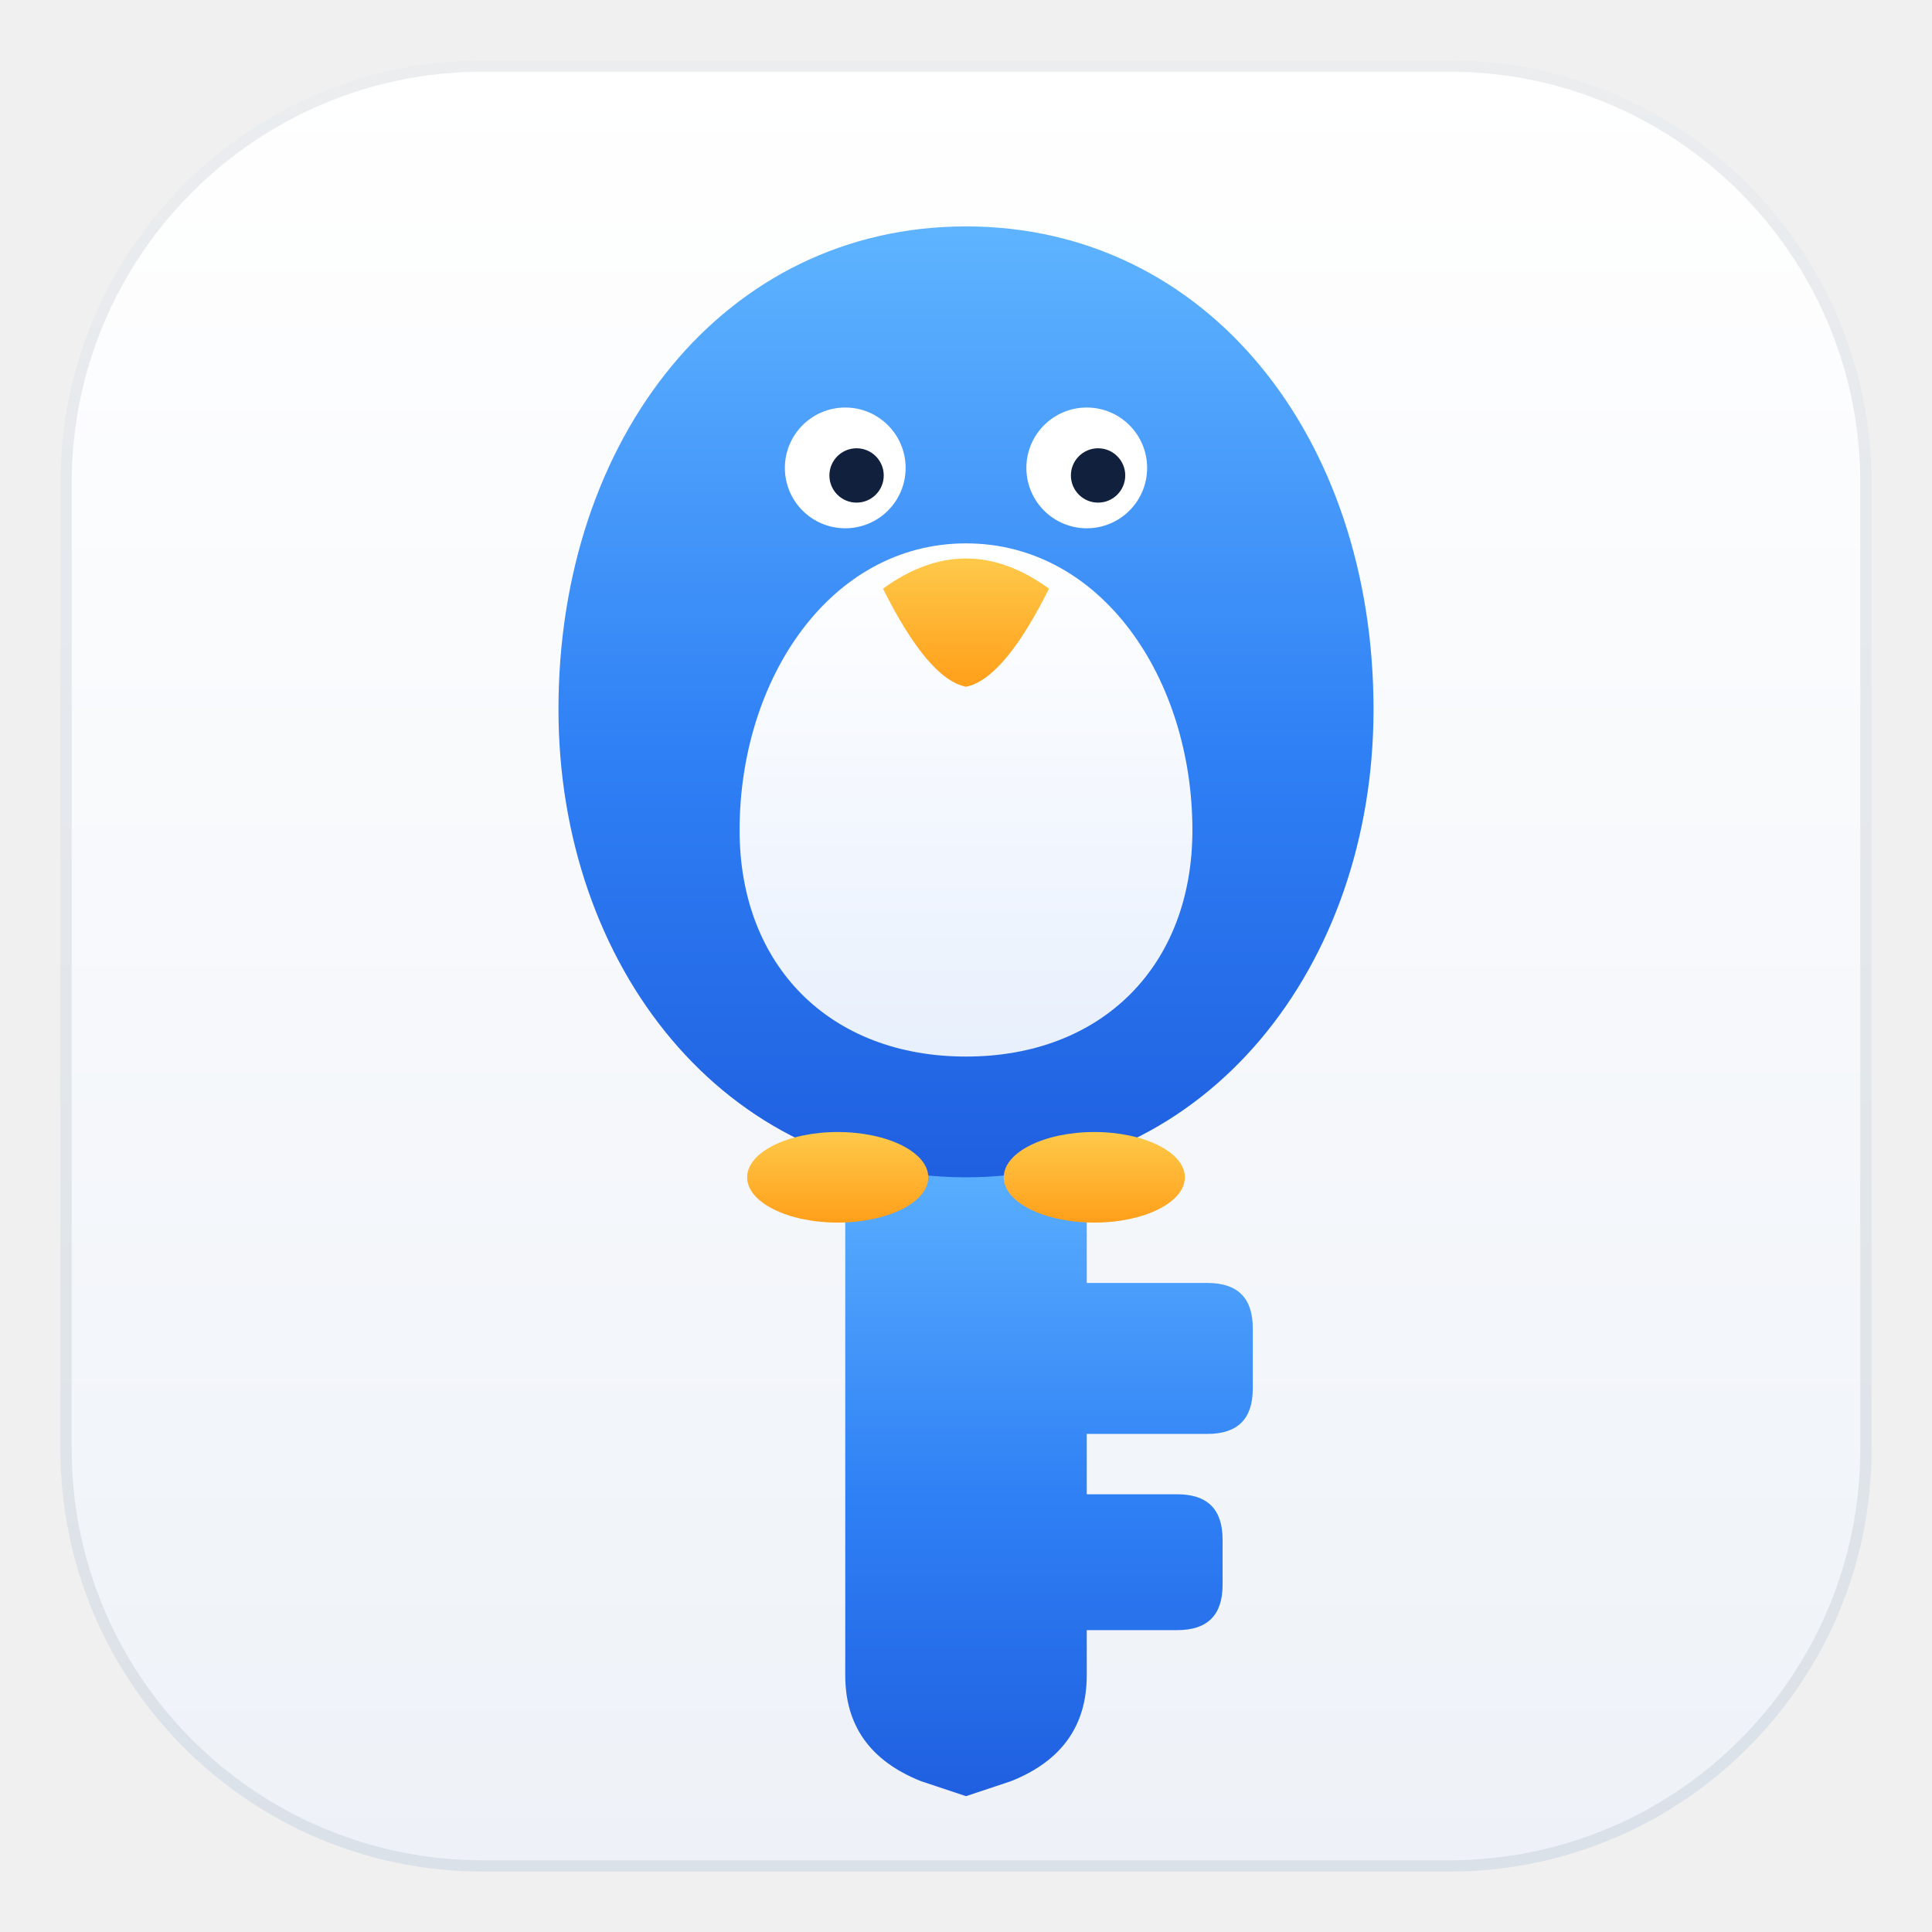
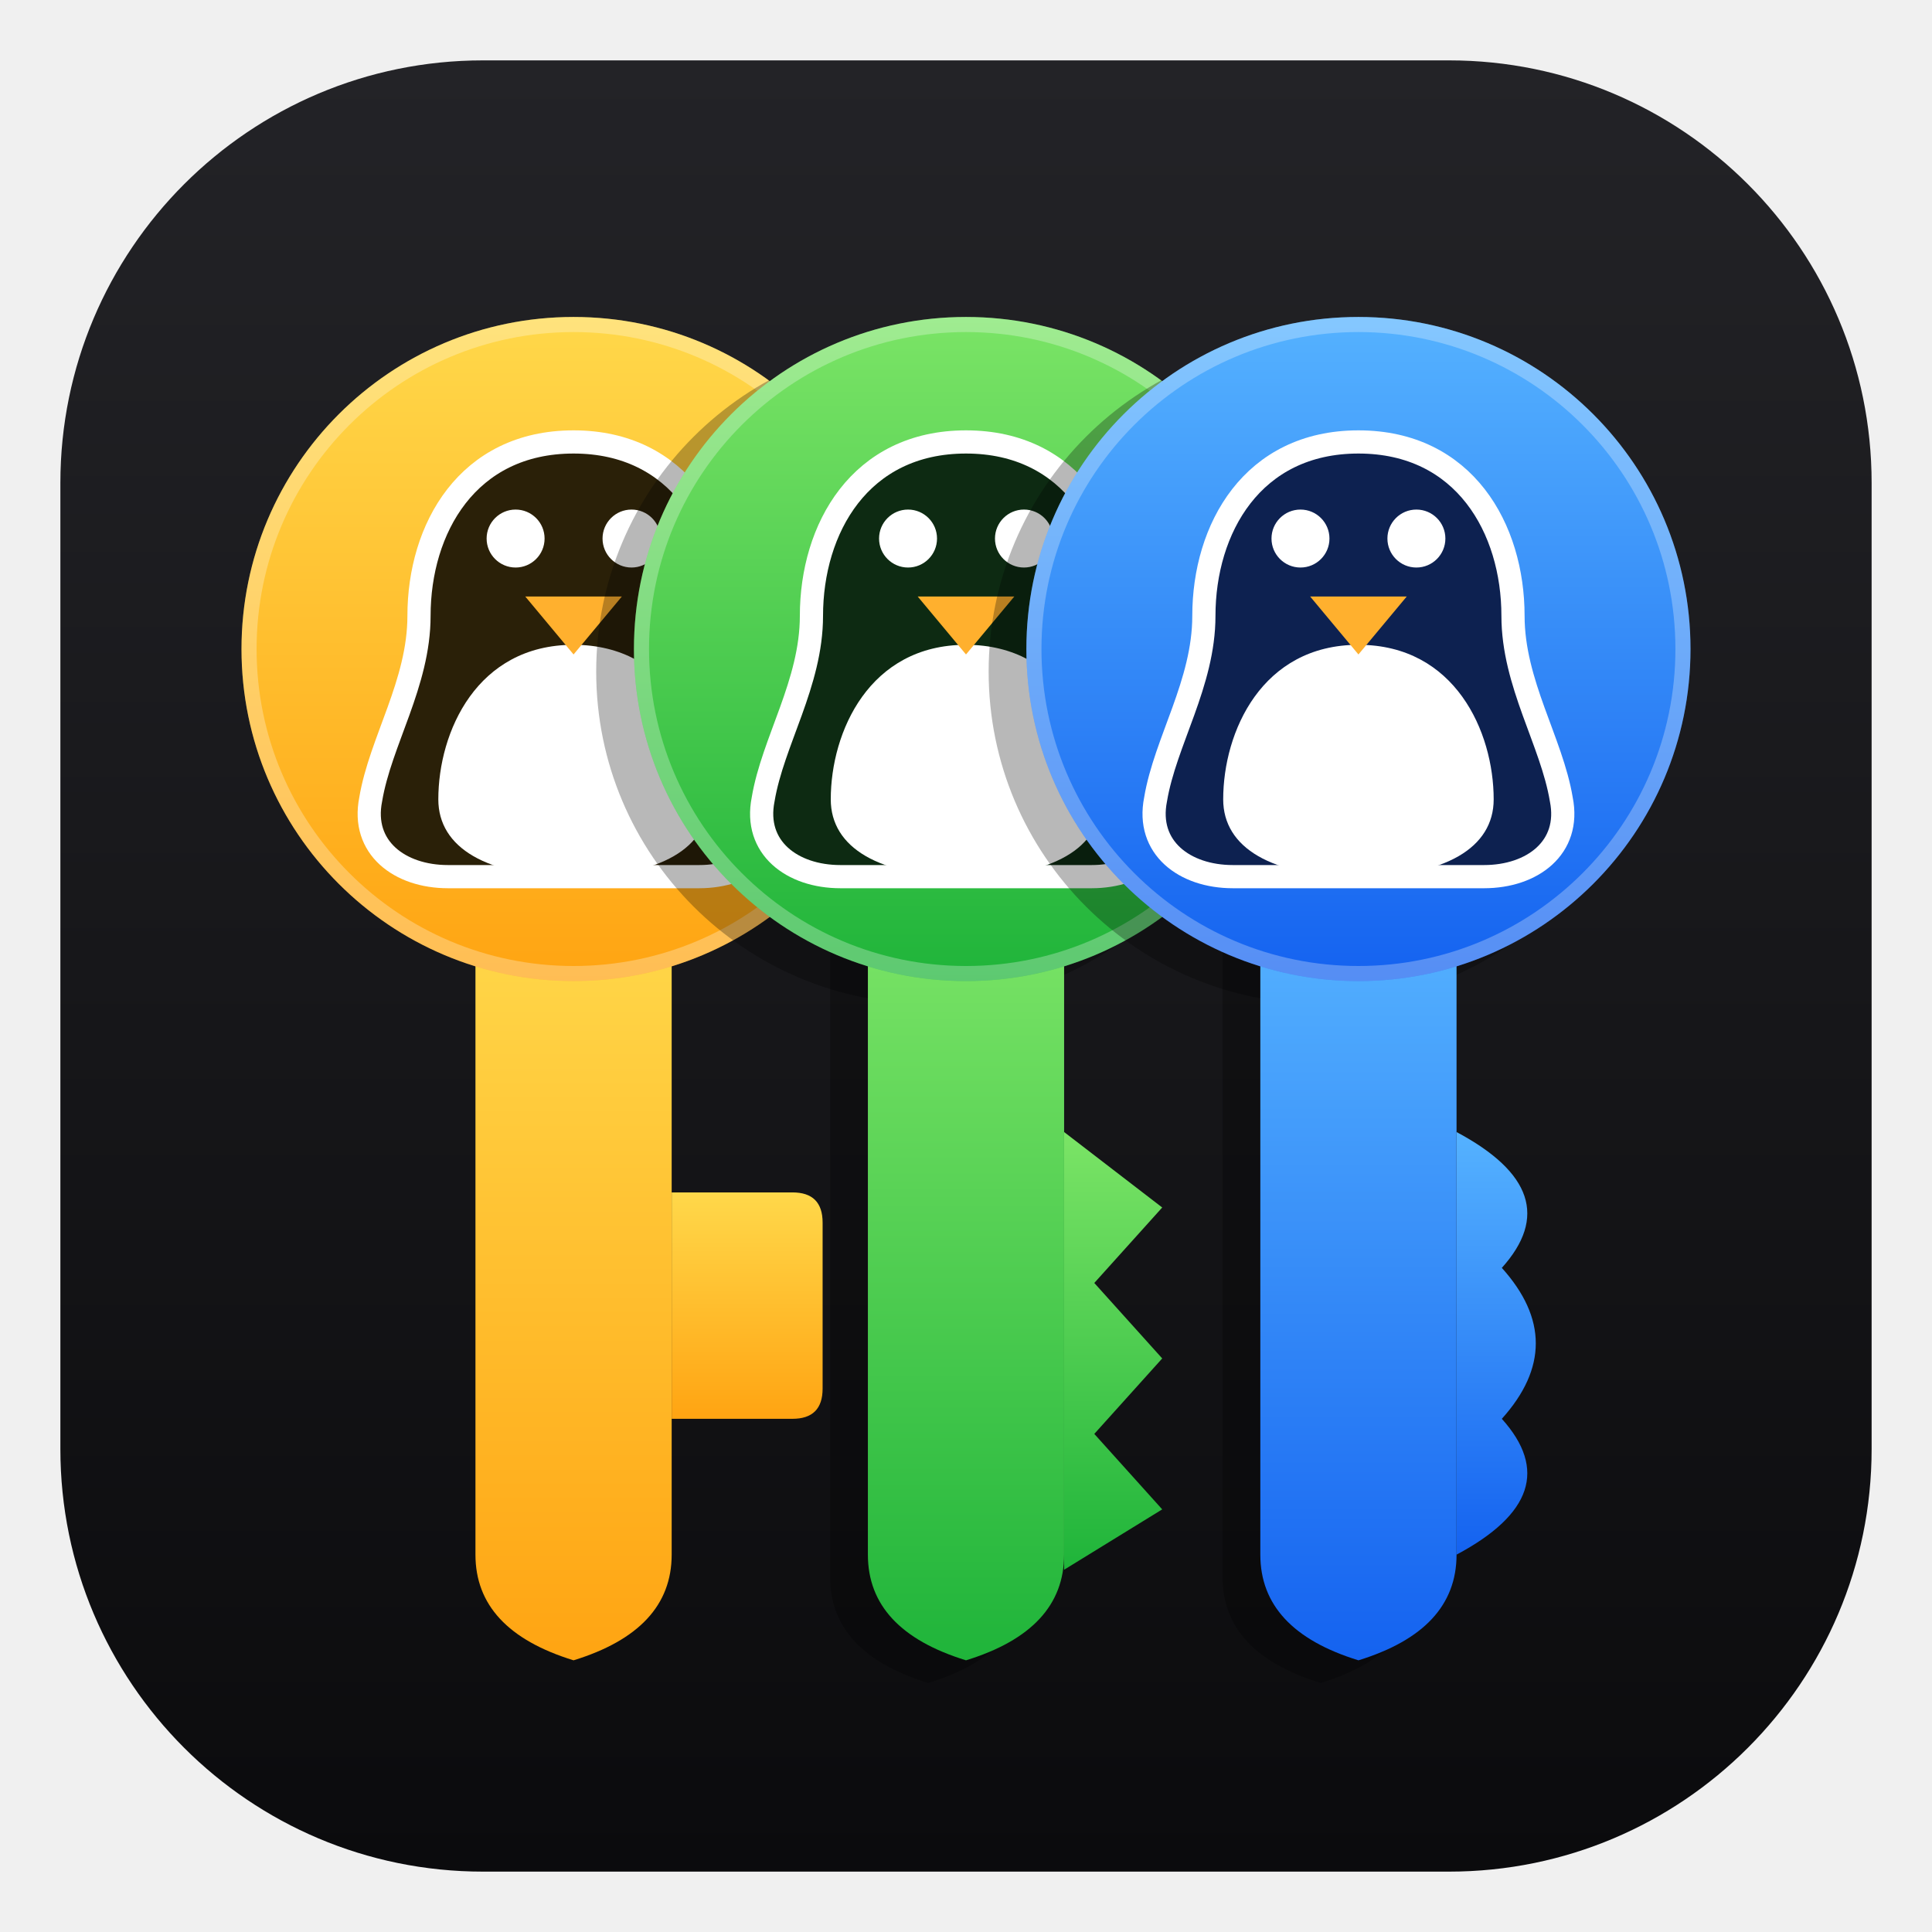
<svg xmlns="http://www.w3.org/2000/svg" viewBox="0 0 256 256">
-   <defs>
-     <linearGradient id="tile" x1="0" y1="0" x2="0" y2="1">
-       <stop offset="0" stop-color="#ffffff" />
-       <stop offset="1" stop-color="#eef2f8" />
-     </linearGradient>
-     <linearGradient id="body" x1="0" y1="0" x2="0" y2="1">
-       <stop offset="0" stop-color="#5fb4ff" />
-       <stop offset="0.55" stop-color="#2f80f5" />
-       <stop offset="1" stop-color="#1f5fe0" />
-     </linearGradient>
-     <linearGradient id="belly" x1="0" y1="0" x2="0" y2="1">
-       <stop offset="0" stop-color="#ffffff" />
-       <stop offset="1" stop-color="#e8f0fd" />
-     </linearGradient>
-     <linearGradient id="beak" x1="0" y1="0" x2="0" y2="1">
-       <stop offset="0" stop-color="#ffc94a" />
-       <stop offset="1" stop-color="#ff9f1a" />
-     </linearGradient>
-   </defs>
+   <linearGradient id="tile" x1="0" y1="0" x2="0" y2="1">
+     <stop offset="0" stop-color="#232327" />
+     <stop offset="1" stop-color="#0b0b0d" />
+   </linearGradient>
  <rect x="8" y="8" width="240" height="240" rx="56" fill="url(#tile)" />
-   <rect x="8.75" y="8.75" width="238.5" height="238.5" rx="55.25" fill="none" stroke="#0b1d3a" stroke-opacity=".08" stroke-width="1.5" />
-   <path d="M112 150 H144 V170 H160 Q166 170 166 176 V184 Q166 190 160 190 H144 V198 H156 Q162 198 162 204 V210 Q162 216 156 216 H144 V222 Q144 232 134 236 L128 238 L122 236 Q112 232 112 222 Z" fill="url(#body)" />
-   <path d="M128 30 C96 30 74 58 74 94 C74 128 96 156 128 156 C160 156 182 128 182 94 C182 58 160 30 128 30 Z" fill="url(#body)" />
-   <path d="M128 72 C110 72 98 90 98 110 C98 128 110 140 128 140 C146 140 158 128 158 110 C158 90 146 72 128 72 Z" fill="url(#belly)" />
-   <circle cx="112" cy="62" r="8" fill="#ffffff" />
-   <circle cx="144" cy="62" r="8" fill="#ffffff" />
-   <circle cx="113.5" cy="63" r="3.6" fill="#10203d" />
-   <circle cx="145.5" cy="63" r="3.6" fill="#10203d" />
-   <path d="M117 78 Q128 70 139 78 Q133 90 128 91 Q123 90 117 78 Z" fill="url(#beak)" />
-   <ellipse cx="111" cy="156" rx="12" ry="6" fill="url(#beak)" />
-   <ellipse cx="145" cy="156" rx="12" ry="6" fill="url(#beak)" />
+   <linearGradient id="g0" x1="0" y1="0" x2="0" y2="1">
+     <stop offset="0" stop-color="#ffd84a" />
+     <stop offset="1" stop-color="#ffa412" />
+   </linearGradient>
+   <path d="M89.0 158 H105.0 Q109.0 158 109.0 162 V184 Q109.0 188 105.0 188 H89.0 Z" fill="url(#g0)" />
+   <path d="M63.0 122 H89.0 V206 Q89.0 216 76 220 Q63.0 216 63.0 206 Z" fill="url(#g0)" />
+   <circle cx="76" cy="86" r="44" fill="url(#g0)" />
+   <circle cx="76" cy="86" r="43" fill="none" stroke="#ffffff" stroke-opacity=".28" stroke-width="2" />
+   <g transform="translate(76 88) scale(1.28) translate(-76 -88)">
+     <path d="M76 65 C65 65 60 74 60 83 C60 90 56 96 55 102 C54 107 58 110 63 110 H89 C94 110 98 107 97 102 C96 96 92 90 92 83 C92 74 87 65 76 65 Z" fill="#2a2008" stroke="#ffffff" stroke-width="2.4" stroke-linejoin="round" />
+     <path d="M76 86 C66 86 62 95 62 102 C62 107 67 110 76 110 C85 110 90 107 90 102 C90 95 86 86 76 86 Z" fill="#ffffff" />
+     <circle cx="70" cy="75" r="3" fill="#ffffff" />
+     <circle cx="82" cy="75" r="3" fill="#ffffff" />
+     <path d="M71 81 L81 81 L76 87 Z" fill="#ffb02e" />
+   </g>
+   <g fill="#000000" fill-opacity=".28" transform="translate(-5 3)">
+     <circle cx="128" cy="86" r="44" />
+     <path d="M115.0 122 H141.0 V206 Q141.0 216 128 220 Q115.0 216 115.0 206 Z" />
+   </g>
+   <linearGradient id="g1" x1="0" y1="0" x2="0" y2="1">
+     <stop offset="0" stop-color="#7be466" />
+     <stop offset="1" stop-color="#1fb43a" />
+   </linearGradient>
+   <path d="M141.0 150 L154.0 160 L145.0 170 L154.0 180 L145.0 190 L154.0 200 L141.0 208 Z" fill="url(#g1)" />
+   <path d="M115.0 122 H141.0 V206 Q141.0 216 128 220 Q115.0 216 115.0 206 Z" fill="url(#g1)" />
+   <circle cx="128" cy="86" r="44" fill="url(#g1)" />
+   <circle cx="128" cy="86" r="43" fill="none" stroke="#ffffff" stroke-opacity=".28" stroke-width="2" />
+   <g transform="translate(128 88) scale(1.28) translate(-128 -88)">
+     <path d="M128 65 C117 65 112 74 112 83 C112 90 108 96 107 102 C106 107 110 110 115 110 H141 C146 110 150 107 149 102 C148 96 144 90 144 83 C144 74 139 65 128 65 Z" fill="#0d2a12" stroke="#ffffff" stroke-width="2.4" stroke-linejoin="round" />
+     <path d="M128 86 C118 86 114 95 114 102 C114 107 119 110 128 110 C137 110 142 107 142 102 C142 95 138 86 128 86 Z" fill="#ffffff" />
+     <circle cx="122" cy="75" r="3" fill="#ffffff" />
+     <circle cx="134" cy="75" r="3" fill="#ffffff" />
+     <path d="M123 81 L133 81 L128 87 Z" fill="#ffb02e" />
+   </g>
+   <g fill="#000000" fill-opacity=".28" transform="translate(-5 3)">
+     <circle cx="180" cy="86" r="44" />
+     <path d="M167.0 122 H193.0 V206 Q193.0 216 180 220 Q167.0 216 167.0 206 Z" />
+   </g>
+   <linearGradient id="g2" x1="0" y1="0" x2="0" y2="1">
+     <stop offset="0" stop-color="#55b2ff" />
+     <stop offset="1" stop-color="#1462f0" />
+   </linearGradient>
+   <path d="M193.0 150 Q208.0 158 199.0 168 Q208.0 178 199.0 188 Q208.0 198 193.0 206 Z" fill="url(#g2)" />
+   <path d="M167.0 122 H193.0 V206 Q193.0 216 180 220 Q167.0 216 167.0 206 Z" fill="url(#g2)" />
+   <circle cx="180" cy="86" r="44" fill="url(#g2)" />
+   <circle cx="180" cy="86" r="43" fill="none" stroke="#ffffff" stroke-opacity=".28" stroke-width="2" />
+   <g transform="translate(180 88) scale(1.28) translate(-180 -88)">
+     <path d="M180 65 C169 65 164 74 164 83 C164 90 160 96 159 102 C158 107 162 110 167 110 H193 C198 110 202 107 201 102 C200 96 196 90 196 83 C196 74 191 65 180 65 Z" fill="#0d2150" stroke="#ffffff" stroke-width="2.4" stroke-linejoin="round" />
+     <path d="M180 86 C170 86 166 95 166 102 C166 107 171 110 180 110 C189 110 194 107 194 102 C194 95 190 86 180 86 Z" fill="#ffffff" />
+     <circle cx="174" cy="75" r="3" fill="#ffffff" />
+     <circle cx="186" cy="75" r="3" fill="#ffffff" />
+     <path d="M175 81 L185 81 L180 87 Z" fill="#ffb02e" />
+   </g>
</svg>
